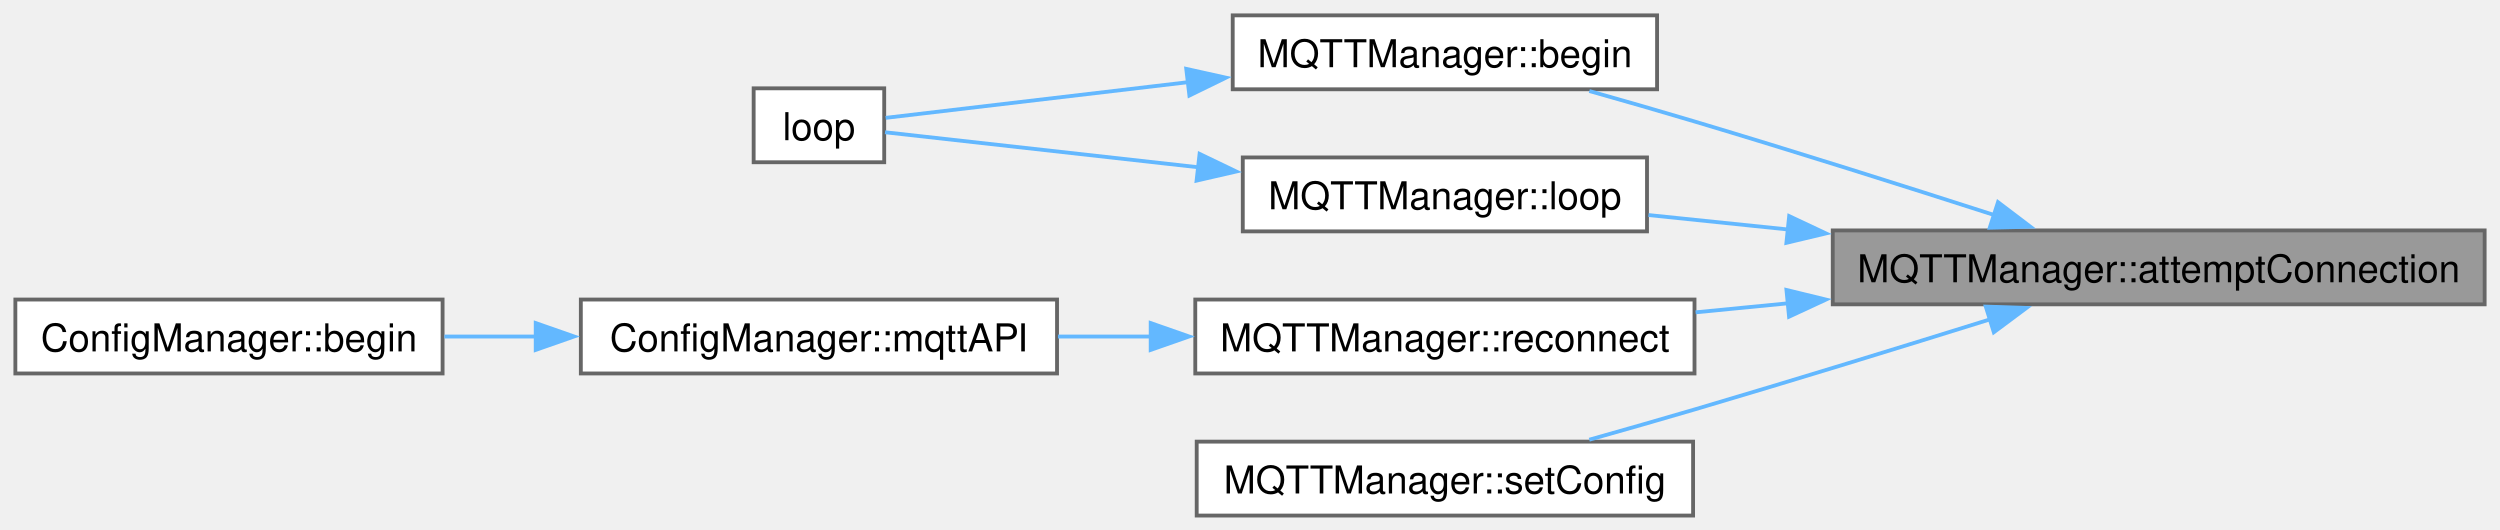
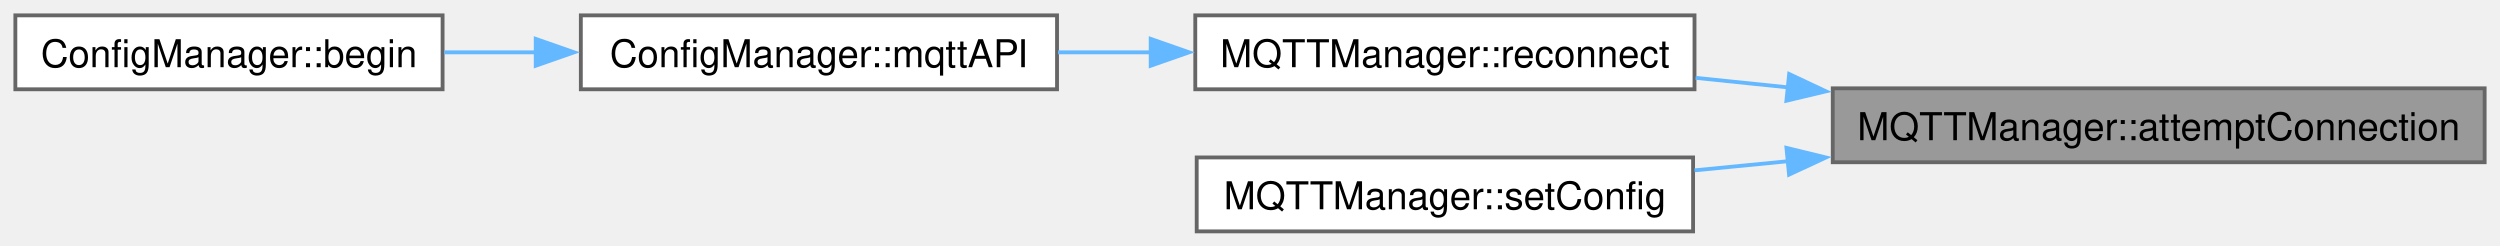
- <svg xmlns="http://www.w3.org/2000/svg" xmlns:xlink="http://www.w3.org/1999/xlink" width="651pt" height="138pt" viewBox="0.00 0.00 651.00 138.00">
-   <g id="graph0" class="graph" transform="scale(1 1) rotate(0) translate(4 134.25)">
+ <svg xmlns="http://www.w3.org/2000/svg" xmlns:xlink="http://www.w3.org/1999/xlink" width="651pt" height="64pt" viewBox="0.00 0.00 651.00 64.00">
+   <g id="graph0" class="graph" transform="scale(1 1) rotate(0) translate(4 60.25)">
    <g id="Node000001" class="node">
      <g id="a_Node000001">
        <a xlink:title="Attempt to connect to MQTT broker (non-blocking)">
-           <polygon fill="#999999" stroke="#666666" points="643,-74.25 473.25,-74.25 473.25,-55 643,-55 643,-74.25" />
-           <text xml:space="preserve" text-anchor="middle" x="558.12" y="-60.75" font-family="Helvetica,sans-Serif" font-size="10.00">MQTTManager::attemptConnection</text>
+           <polygon fill="#999999" stroke="#666666" points="643,-37.25 473.25,-37.25 473.25,-18 643,-18 643,-37.25" />
+           <text xml:space="preserve" text-anchor="middle" x="558.12" y="-23.75" font-family="Helvetica,sans-Serif" font-size="10.00">MQTTManager::attemptConnection</text>
        </a>
      </g>
    </g>
    <g id="Node000002" class="node">
      <g id="a_Node000002">
-         <a xlink:href="class_m_q_t_t_manager.html#a0865d8e5c42ab2106d9f2c172ee1cec2" target="_top" xlink:title="Initialize MQTT manager and establish connection.">
-           <polygon fill="white" stroke="#666666" points="427.5,-130.25 317,-130.25 317,-111 427.5,-111 427.5,-130.25" />
-           <text xml:space="preserve" text-anchor="middle" x="372.25" y="-116.75" font-family="Helvetica,sans-Serif" font-size="10.00">MQTTManager::begin</text>
+         <a xlink:href="class_m_q_t_t_manager.html#ab8e796839e28f468cb21f9f28b421bed" target="_top" xlink:title="Force reconnection to MQTT broker.">
+           <polygon fill="white" stroke="#666666" points="437.25,-56.25 307.25,-56.25 307.25,-37 437.25,-37 437.25,-56.25" />
+           <text xml:space="preserve" text-anchor="middle" x="372.25" y="-42.75" font-family="Helvetica,sans-Serif" font-size="10.00">MQTTManager::reconnect</text>
        </a>
      </g>
    </g>
    <g id="edge1_Node000001_Node000002" class="edge">
      <g id="a_edge1_Node000001_Node000002">
        <a xlink:title=" ">
-           <path fill="none" stroke="#63b8ff" d="M515.4,-78.22C492.41,-85.62 463.31,-94.83 437.25,-102.62 428.4,-105.27 418.84,-108.02 409.86,-110.55" />
-           <polygon fill="#63b8ff" stroke="#63b8ff" points="516.28,-81.61 524.72,-75.21 514.13,-74.95 516.28,-81.61" />
-         </a>
-       </g>
-     </g>
-     <g id="Node000004" class="node">
-       <g id="a_Node000004">
-         <a xlink:href="class_m_q_t_t_manager.html#a9266e647933501851b411b6d2a9a1f95" target="_top" xlink:title="Main loop function to handle MQTT operations.">
-           <polygon fill="white" stroke="#666666" points="424.88,-93.25 319.62,-93.25 319.62,-74 424.88,-74 424.88,-93.25" />
-           <text xml:space="preserve" text-anchor="middle" x="372.25" y="-79.75" font-family="Helvetica,sans-Serif" font-size="10.00">MQTTManager::loop</text>
-         </a>
-       </g>
-     </g>
-     <g id="edge3_Node000001_Node000004" class="edge">
-       <g id="a_edge3_Node000001_Node000004">
-         <a xlink:title=" ">
-           <path fill="none" stroke="#63b8ff" d="M461.91,-74.46C449.3,-75.77 436.76,-77.06 425.27,-78.25" />
-           <polygon fill="#63b8ff" stroke="#63b8ff" points="461.9,-77.98 471.48,-73.47 461.18,-71.02 461.9,-77.98" />
+           <path fill="none" stroke="#63b8ff" d="M461.79,-37.48C453.58,-38.32 445.4,-39.17 437.53,-39.98" />
+           <polygon fill="#63b8ff" stroke="#63b8ff" points="461.9,-40.98 471.48,-36.47 461.18,-34.02 461.9,-40.98" />
        </a>
      </g>
    </g>
    <g id="Node000005" class="node">
      <g id="a_Node000005">
-         <a xlink:href="class_m_q_t_t_manager.html#ab8e796839e28f468cb21f9f28b421bed" target="_top" xlink:title="Force reconnection to MQTT broker.">
-           <polygon fill="white" stroke="#666666" points="437.25,-56.25 307.25,-56.25 307.25,-37 437.25,-37 437.25,-56.25" />
-           <text xml:space="preserve" text-anchor="middle" x="372.25" y="-42.75" font-family="Helvetica,sans-Serif" font-size="10.00">MQTTManager::reconnect</text>
-         </a>
-       </g>
-     </g>
-     <g id="edge5_Node000001_Node000005" class="edge">
-       <g id="a_edge5_Node000001_Node000005">
-         <a xlink:title=" ">
-           <path fill="none" stroke="#63b8ff" d="M461.79,-55.29C453.58,-54.49 445.4,-53.69 437.53,-52.92" />
-           <polygon fill="#63b8ff" stroke="#63b8ff" points="461.19,-58.75 471.48,-56.24 461.87,-51.78 461.19,-58.75" />
-         </a>
-       </g>
-     </g>
-     <g id="Node000008" class="node">
-       <g id="a_Node000008">
        <a xlink:href="class_m_q_t_t_manager.html#aacbf1b109ac1d6b168309abfd8b3aa72" target="_top" xlink:title="Set new configuration.">
          <polygon fill="white" stroke="#666666" points="436.88,-19.25 307.62,-19.25 307.62,0 436.88,0 436.88,-19.25" />
          <text xml:space="preserve" text-anchor="middle" x="372.25" y="-5.75" font-family="Helvetica,sans-Serif" font-size="10.00">MQTTManager::setConfig</text>
        </a>
      </g>
    </g>
-     <g id="edge8_Node000001_Node000008" class="edge">
-       <g id="a_edge8_Node000001_Node000008">
+     <g id="edge4_Node000001_Node000005" class="edge">
+       <g id="a_edge4_Node000001_Node000005">
        <a xlink:title=" ">
-           <path fill="none" stroke="#63b8ff" d="M514.42,-51.16C491.57,-44.02 462.92,-35.2 437.25,-27.62 428.39,-25.01 418.82,-22.28 409.85,-19.75" />
-           <polygon fill="#63b8ff" stroke="#63b8ff" points="513.1,-54.41 523.69,-54.06 515.19,-47.73 513.1,-54.41" />
+           <path fill="none" stroke="#63b8ff" d="M461.7,-18.28C453.43,-17.47 445.19,-16.67 437.25,-15.89" />
+           <polygon fill="#63b8ff" stroke="#63b8ff" points="461.19,-21.75 471.48,-19.24 461.87,-14.78 461.19,-21.75" />
        </a>
      </g>
    </g>
    <g id="Node000003" class="node">
      <g id="a_Node000003">
-         <a xlink:href="main_8cpp.html#afe461d27b9c48d5921c00d521181f12f" target="_top" xlink:title="Main system loop.">
-           <polygon fill="white" stroke="#666666" points="226.25,-111.25 192.25,-111.25 192.25,-92 226.25,-92 226.25,-111.25" />
-           <text xml:space="preserve" text-anchor="middle" x="209.25" y="-97.75" font-family="Helvetica,sans-Serif" font-size="10.00">loop</text>
+         <a xlink:href="class_config_manager.html#aeaf809f5fcc5b5be963935c533a56e49" target="_top" xlink:title="Setup MQTT API endpoints.">
+           <polygon fill="white" stroke="#666666" points="271.25,-56.25 147.25,-56.25 147.25,-37 271.25,-37 271.25,-56.25" />
+           <text xml:space="preserve" text-anchor="middle" x="209.25" y="-42.75" font-family="Helvetica,sans-Serif" font-size="10.00">ConfigManager::mqttAPI</text>
        </a>
      </g>
    </g>
    <g id="edge2_Node000002_Node000003" class="edge">
      <g id="a_edge2_Node000002_Node000003">
        <a xlink:title=" ">
-           <path fill="none" stroke="#63b8ff" d="M305.44,-112.86C276.61,-109.46 245.18,-105.75 226.62,-103.56" />
-           <polygon fill="#63b8ff" stroke="#63b8ff" points="304.9,-116.32 315.24,-114.02 305.72,-109.37 304.9,-116.32" />
-         </a>
-       </g>
-     </g>
-     <g id="edge4_Node000004_Node000003" class="edge">
-       <g id="a_edge4_Node000004_Node000003">
-         <a xlink:title=" ">
-           <path fill="none" stroke="#63b8ff" d="M308.25,-90.67C278.59,-93.98 245.6,-97.67 226.46,-99.81" />
-           <polygon fill="#63b8ff" stroke="#63b8ff" points="308.37,-94.18 317.92,-89.59 307.59,-87.22 308.37,-94.18" />
-         </a>
-       </g>
-     </g>
-     <g id="Node000006" class="node">
-       <g id="a_Node000006">
-         <a xlink:href="class_config_manager.html#aeaf809f5fcc5b5be963935c533a56e49" target="_top" xlink:title="Setup MQTT API endpoints.">
-           <polygon fill="white" stroke="#666666" points="271.25,-56.25 147.25,-56.25 147.25,-37 271.25,-37 271.25,-56.25" />
-           <text xml:space="preserve" text-anchor="middle" x="209.25" y="-42.75" font-family="Helvetica,sans-Serif" font-size="10.00">ConfigManager::mqttAPI</text>
-         </a>
-       </g>
-     </g>
-     <g id="edge6_Node000005_Node000006" class="edge">
-       <g id="a_edge6_Node000005_Node000006">
-         <a xlink:title=" ">
          <path fill="none" stroke="#63b8ff" d="M295.75,-46.62C287.62,-46.62 279.43,-46.62 271.5,-46.62" />
          <polygon fill="#63b8ff" stroke="#63b8ff" points="295.64,-50.13 305.64,-46.63 295.64,-43.13 295.64,-50.13" />
        </a>
      </g>
    </g>
-     <g id="Node000007" class="node">
-       <g id="a_Node000007">
+     <g id="Node000004" class="node">
+       <g id="a_Node000004">
        <a xlink:href="class_config_manager.html#a0497343220fc493f5cf9574922508908" target="_top" xlink:title="Initialize the configuration system.">
          <polygon fill="white" stroke="#666666" points="111.25,-56.25 0,-56.25 0,-37 111.25,-37 111.25,-56.25" />
          <text xml:space="preserve" text-anchor="middle" x="55.62" y="-42.75" font-family="Helvetica,sans-Serif" font-size="10.00">ConfigManager::begin</text>
        </a>
      </g>
    </g>
-     <g id="edge7_Node000006_Node000007" class="edge">
-       <g id="a_edge7_Node000006_Node000007">
+     <g id="edge3_Node000003_Node000004" class="edge">
+       <g id="a_edge3_Node000003_Node000004">
        <a xlink:title=" ">
          <path fill="none" stroke="#63b8ff" d="M135.69,-46.62C127.63,-46.62 119.52,-46.62 111.73,-46.62" />
          <polygon fill="#63b8ff" stroke="#63b8ff" points="135.5,-50.13 145.5,-46.63 135.5,-43.13 135.5,-50.13" />
        </a>
      </g>
    </g>
  </g>
</svg>
